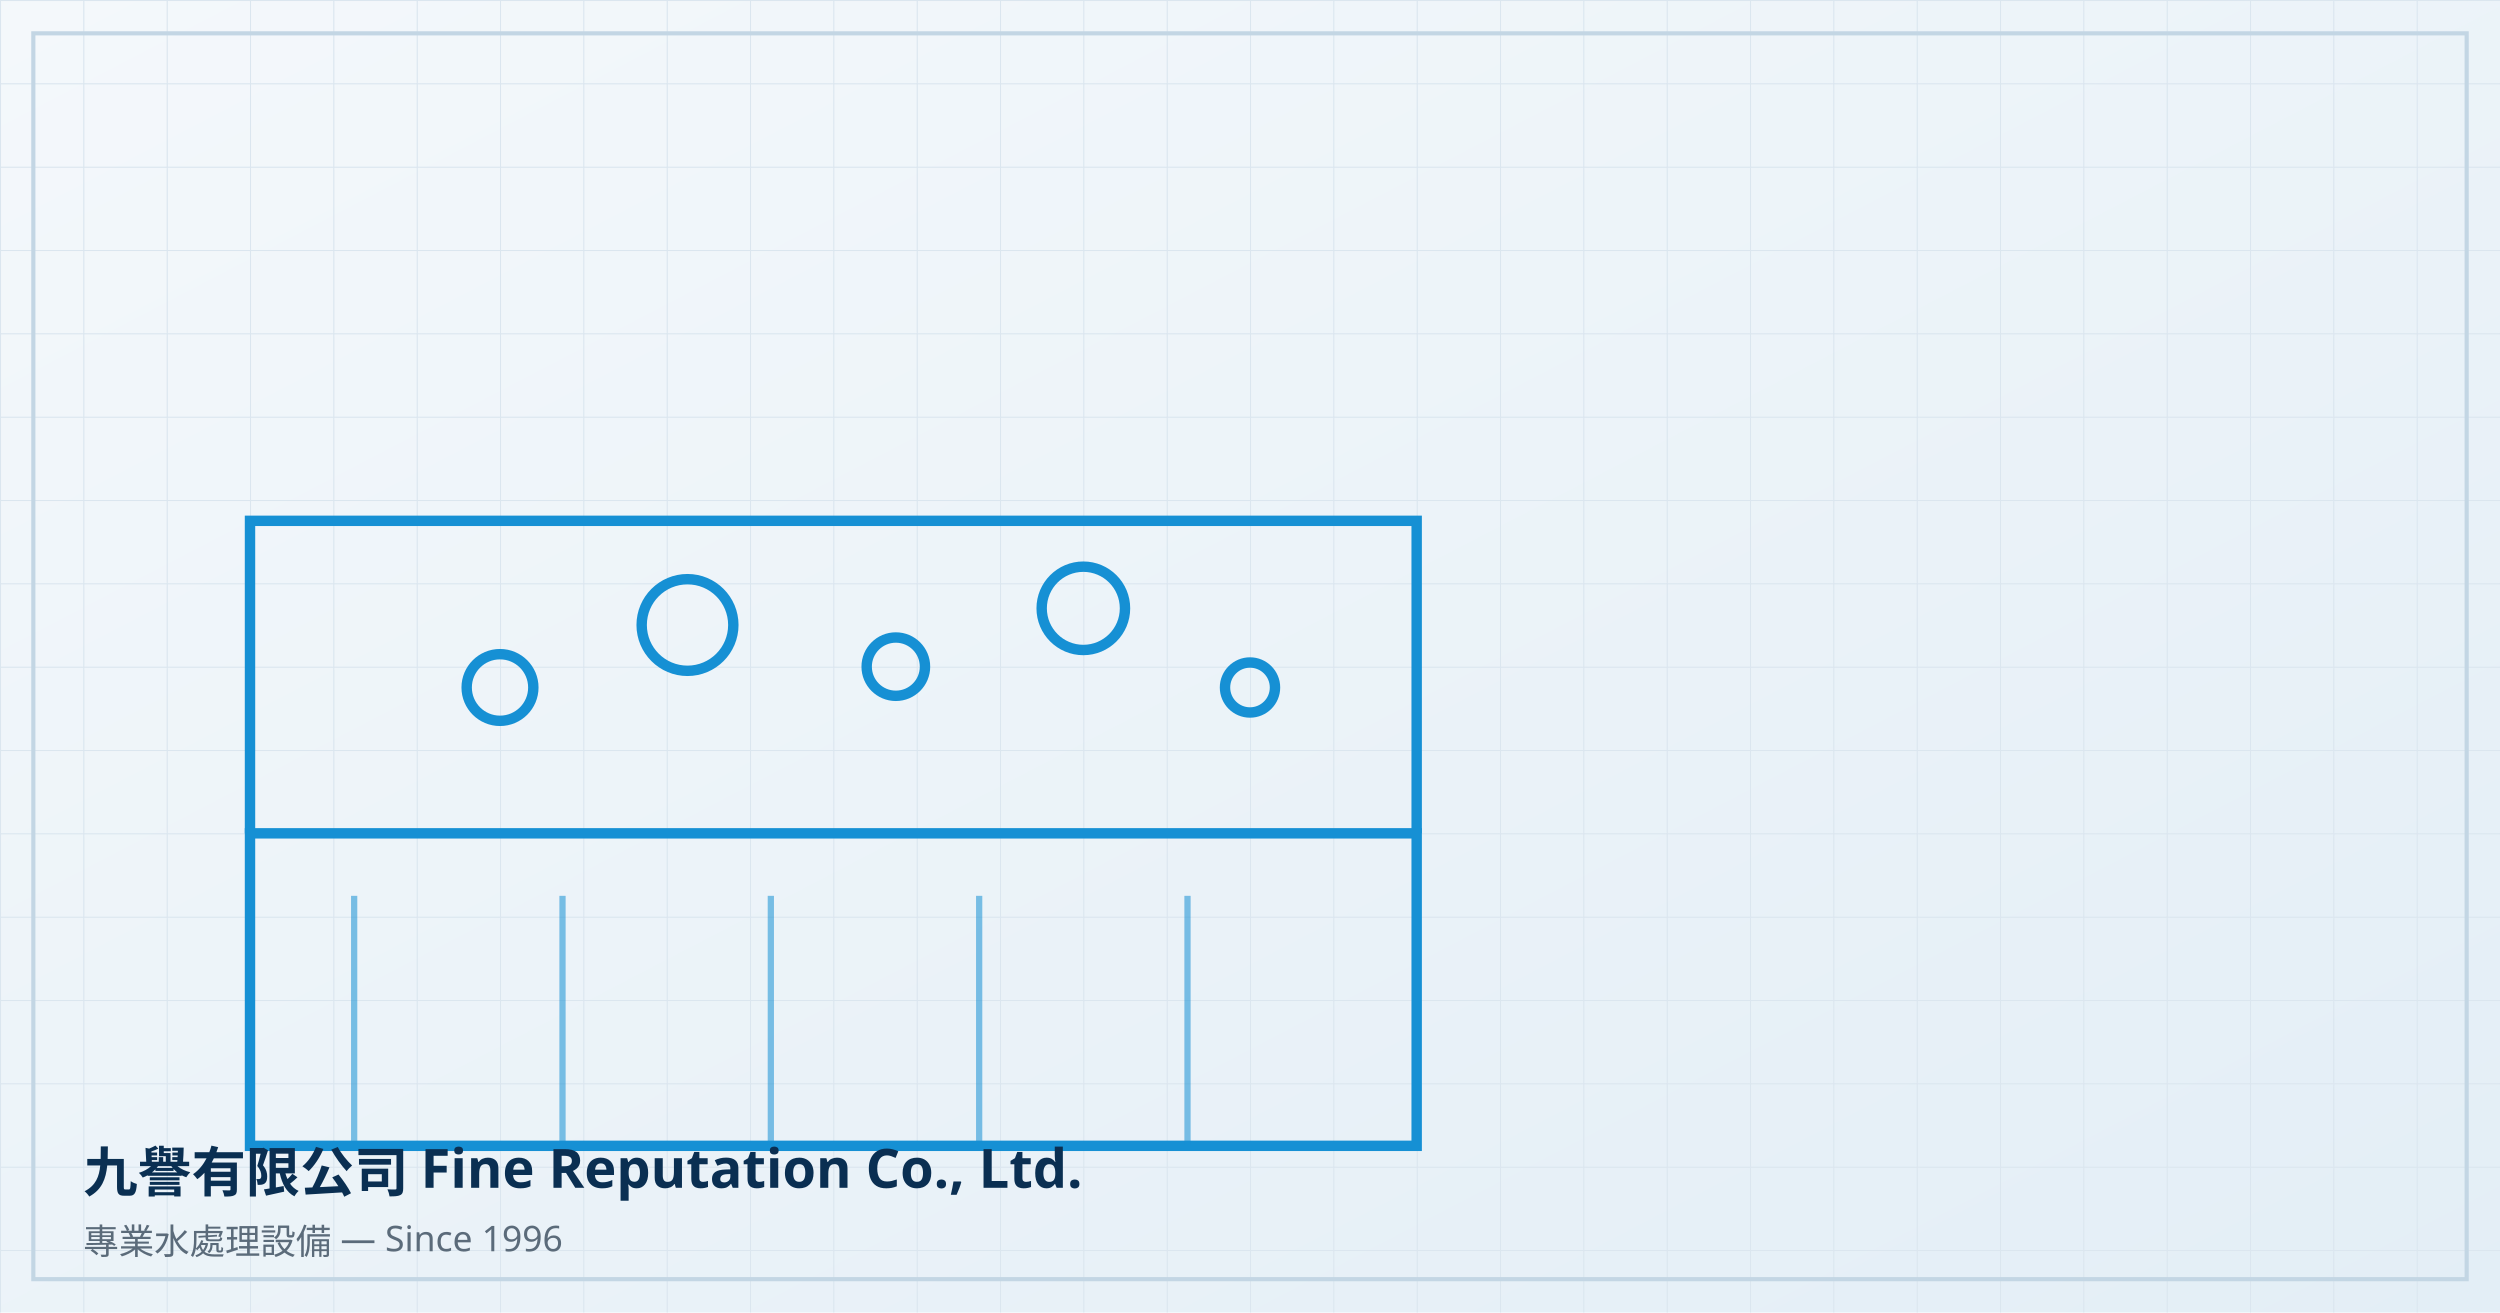
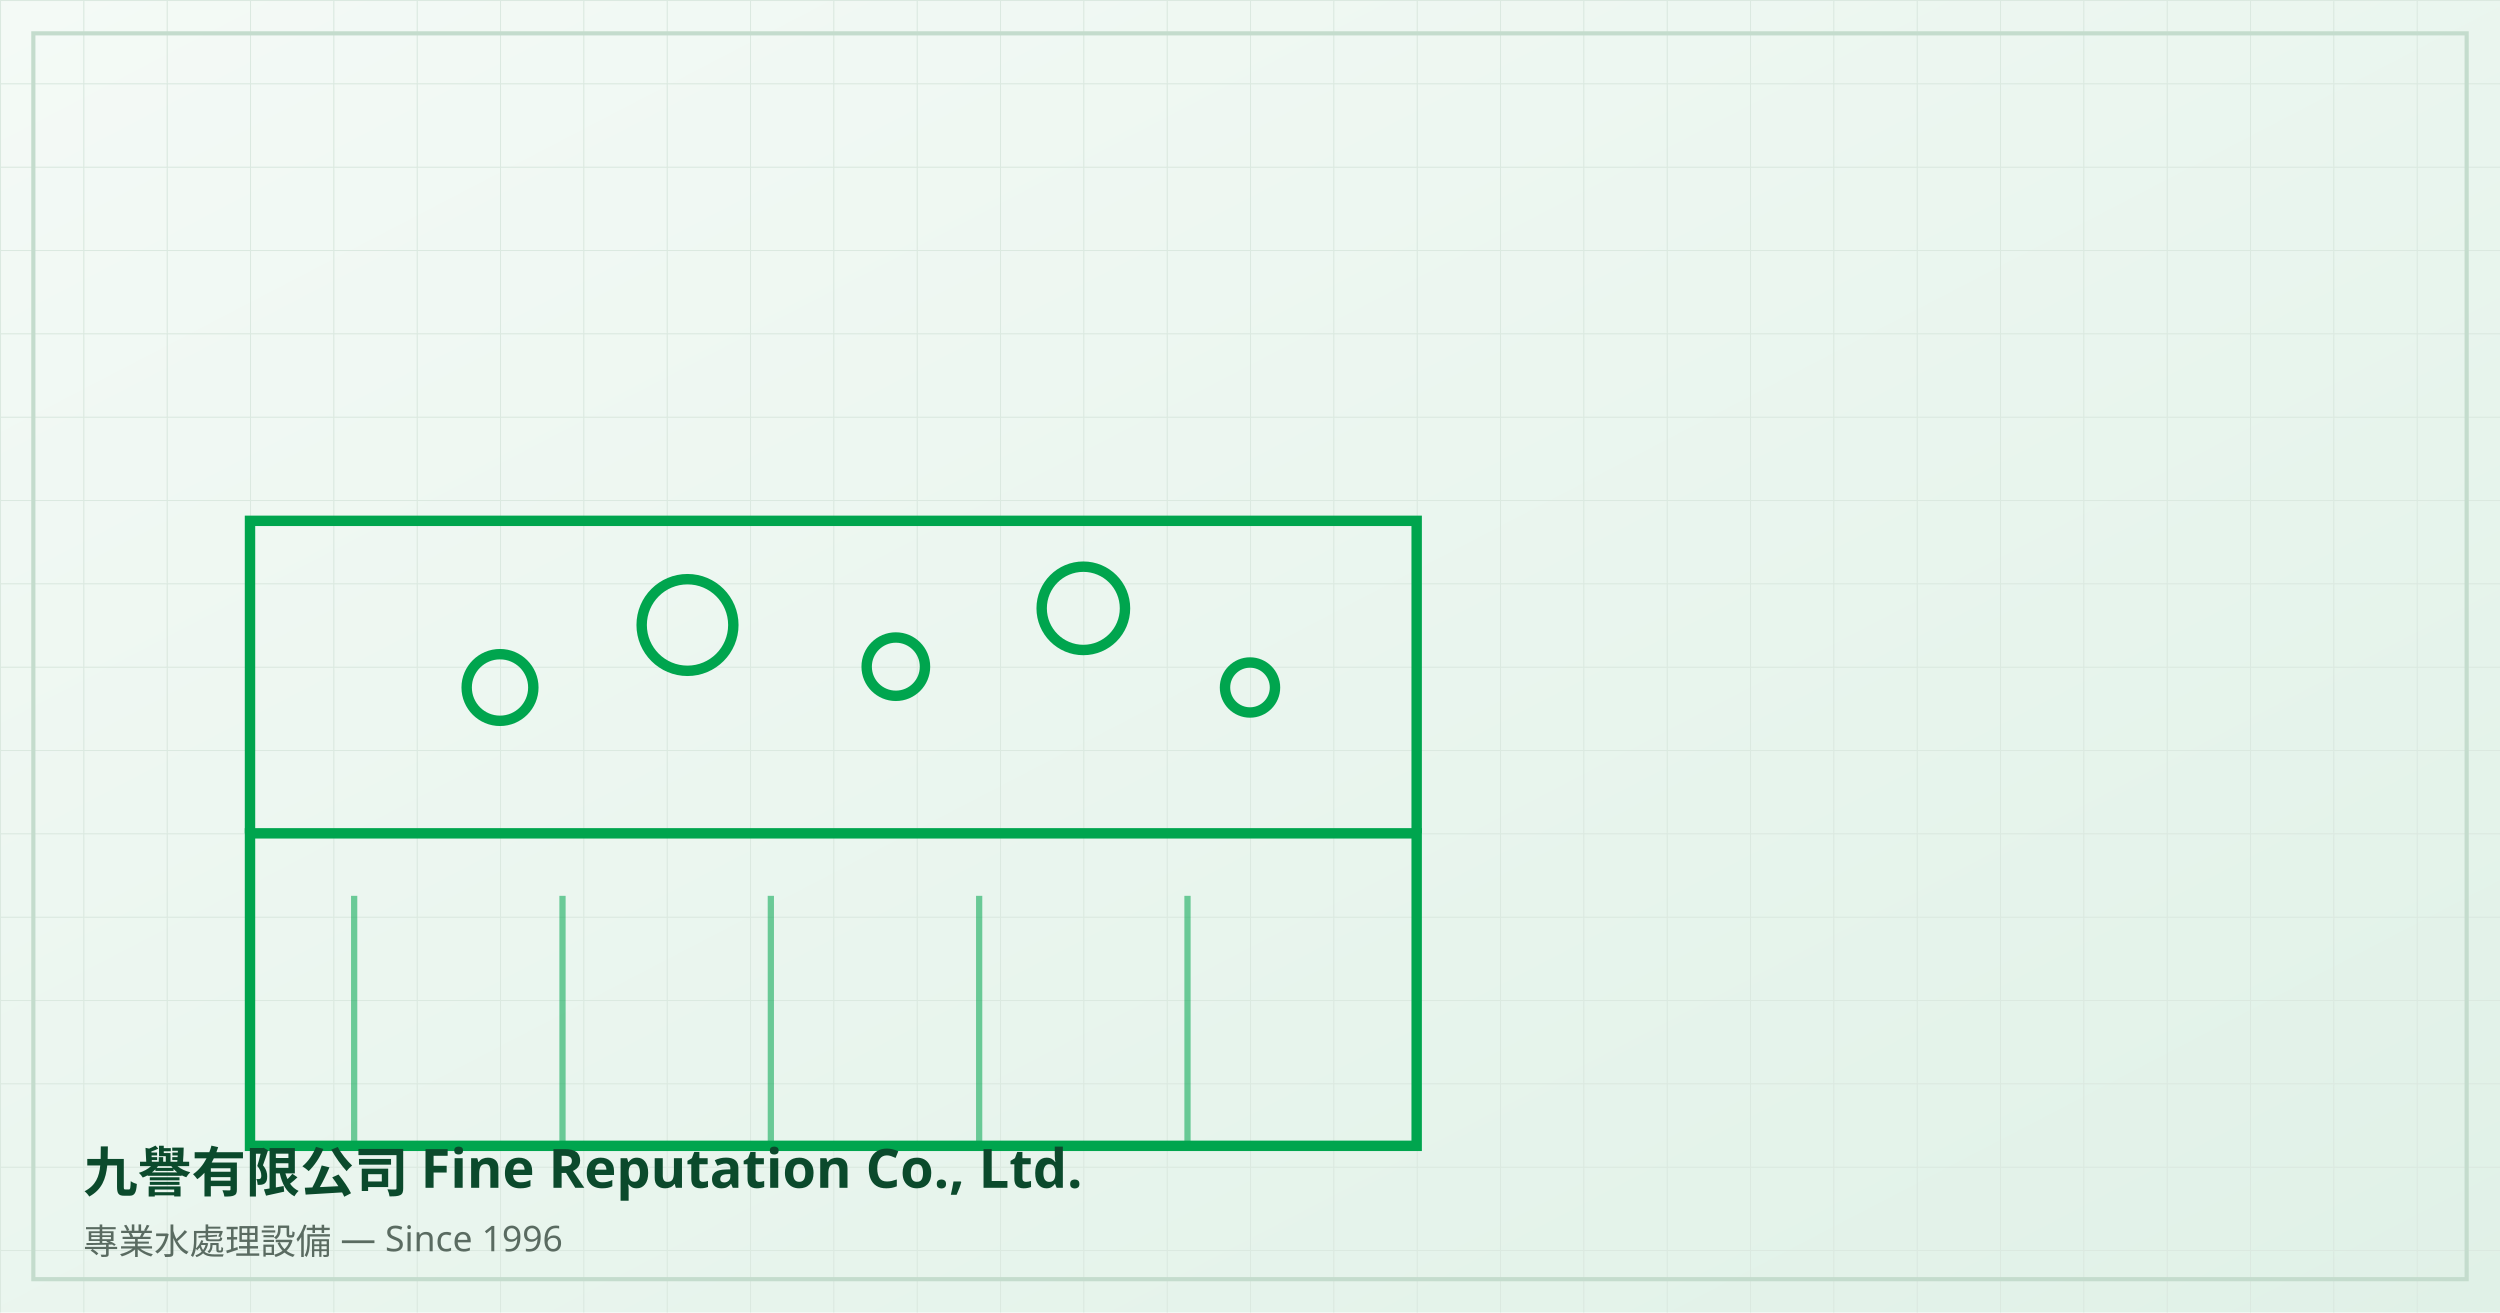
<svg xmlns="http://www.w3.org/2000/svg" viewBox="0 0 1200 630" width="1200" height="630" role="img" aria-label="九譽有限公司 Fine Reputation Co., Ltd.">
  <defs>
    <pattern id="grid" width="40" height="40" patternUnits="userSpaceOnUse">
-       <path d="M40 0H0v40" fill="none" stroke="#dbe6ef" stroke-width="1" />
+       <path d="M40 0H0v40" fill="none" stroke="#dbe9e0" stroke-width="1" />
    </pattern>
    <linearGradient id="bg" x1="0" y1="0" x2="1" y2="1">
-       <stop offset="0" stop-color="#f4f8fb" />
-       <stop offset="1" stop-color="#e3eef6" />
+       <stop offset="0" stop-color="#f4faf6" />
+       <stop offset="1" stop-color="#e0f1e7" />
    </linearGradient>
  </defs>
  <rect width="1200" height="630" fill="url(#bg)" />
  <rect width="1200" height="630" fill="url(#grid)" />
-   <rect x="16" y="16" width="1168" height="598" fill="none" stroke="#c3d6e4" stroke-width="2" />
-   <g fill="none" stroke="#1690d4" stroke-width="5">
+   <rect x="16" y="16" width="1168" height="598" fill="none" stroke="#c4dccd" stroke-width="2" />
+   <g fill="none" stroke="#00a54e" stroke-width="5">
    <path d="M120 400h560v150H120z" />
    <path d="M120 400V250h560v150" />
    <path d="M170 550V430M270 550V430M370 550V430M470 550V430M570 550V430" stroke-width="3" opacity=".55" />
    <circle cx="240" cy="330" r="16" />
    <circle cx="330" cy="300" r="22" />
    <circle cx="430" cy="320" r="14" />
    <circle cx="520" cy="292" r="20" />
    <circle cx="600" cy="330" r="12" />
  </g>
-   <text x="40" y="572" font-family="Segoe UI, Noto Sans TC, sans-serif" font-size="26" font-weight="700" fill="#0a2f52">九譽有限公司 Fine Reputation Co., Ltd.</text>
-   <text x="40" y="602" font-family="Segoe UI, sans-serif" font-size="17" fill="#5b6b7a">專業水處理設備 — Since 1996</text>
+   <text x="40" y="572" font-family="Segoe UI, Noto Sans TC, sans-serif" font-size="26" font-weight="700" fill="#0b4a2c">九譽有限公司 Fine Reputation Co., Ltd.</text>
+   <text x="40" y="602" font-family="Segoe UI, sans-serif" font-size="17" fill="#5a6b61">專業水處理設備 — Since 1996</text>
</svg>
